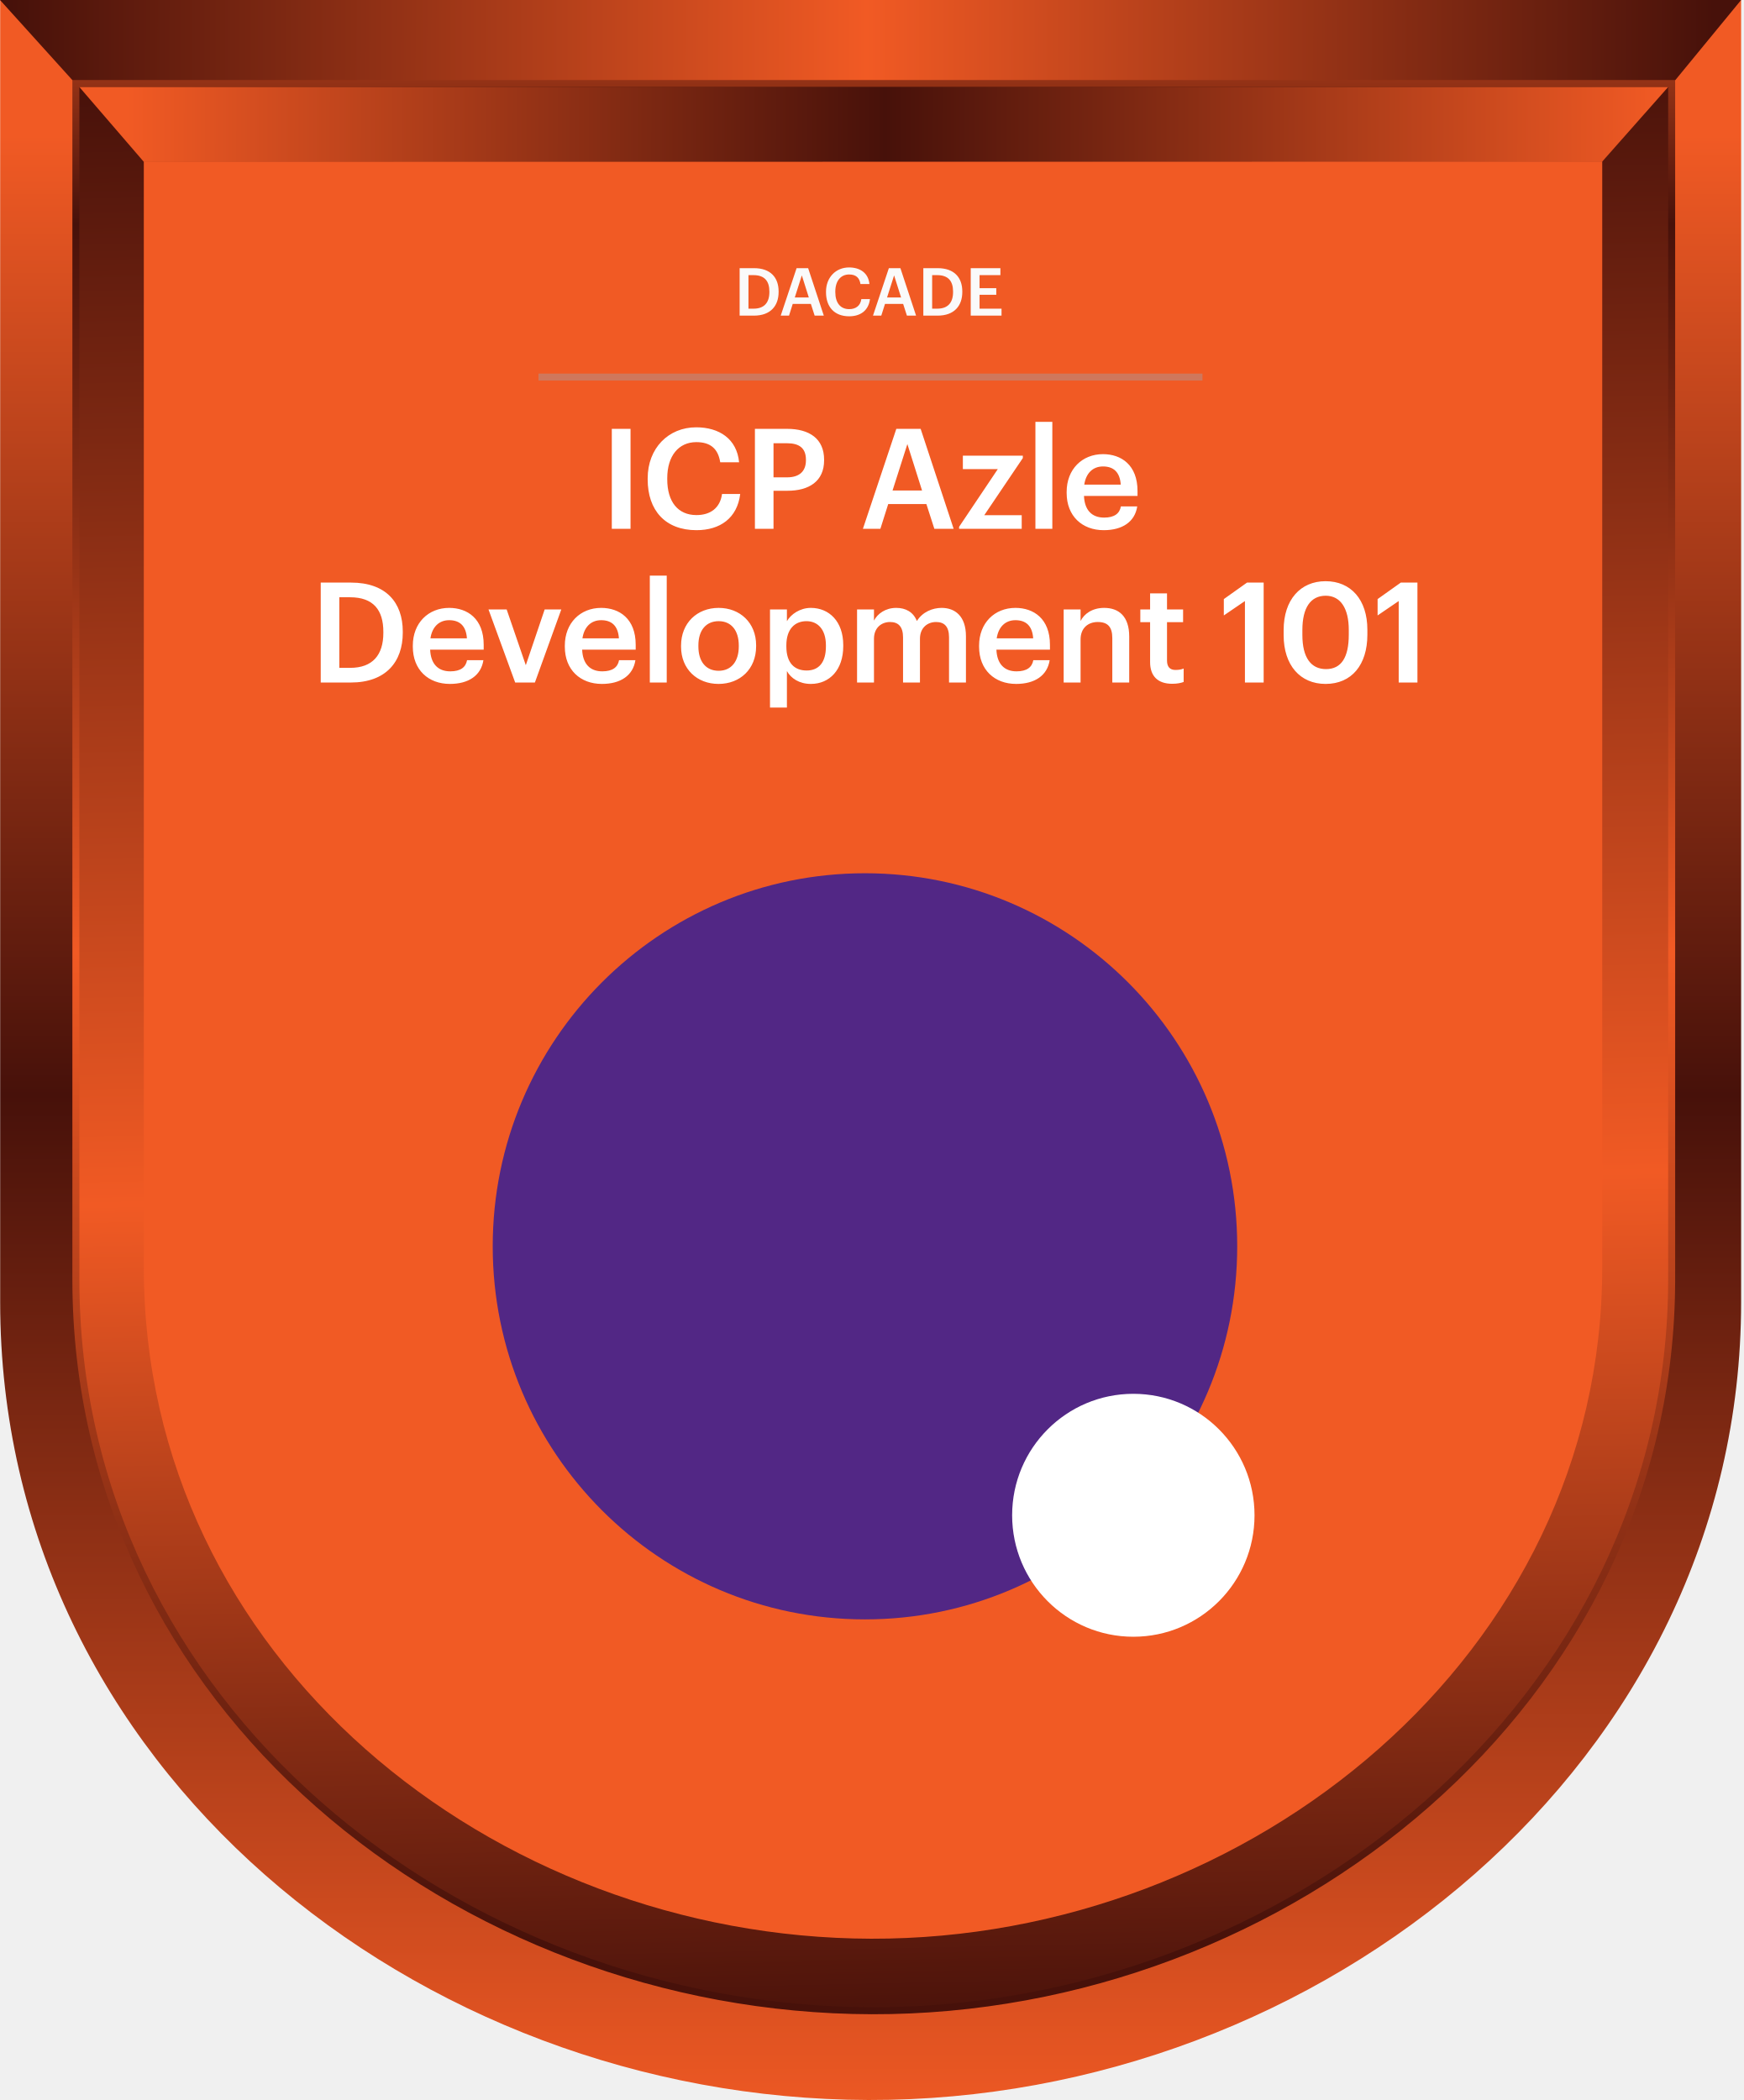
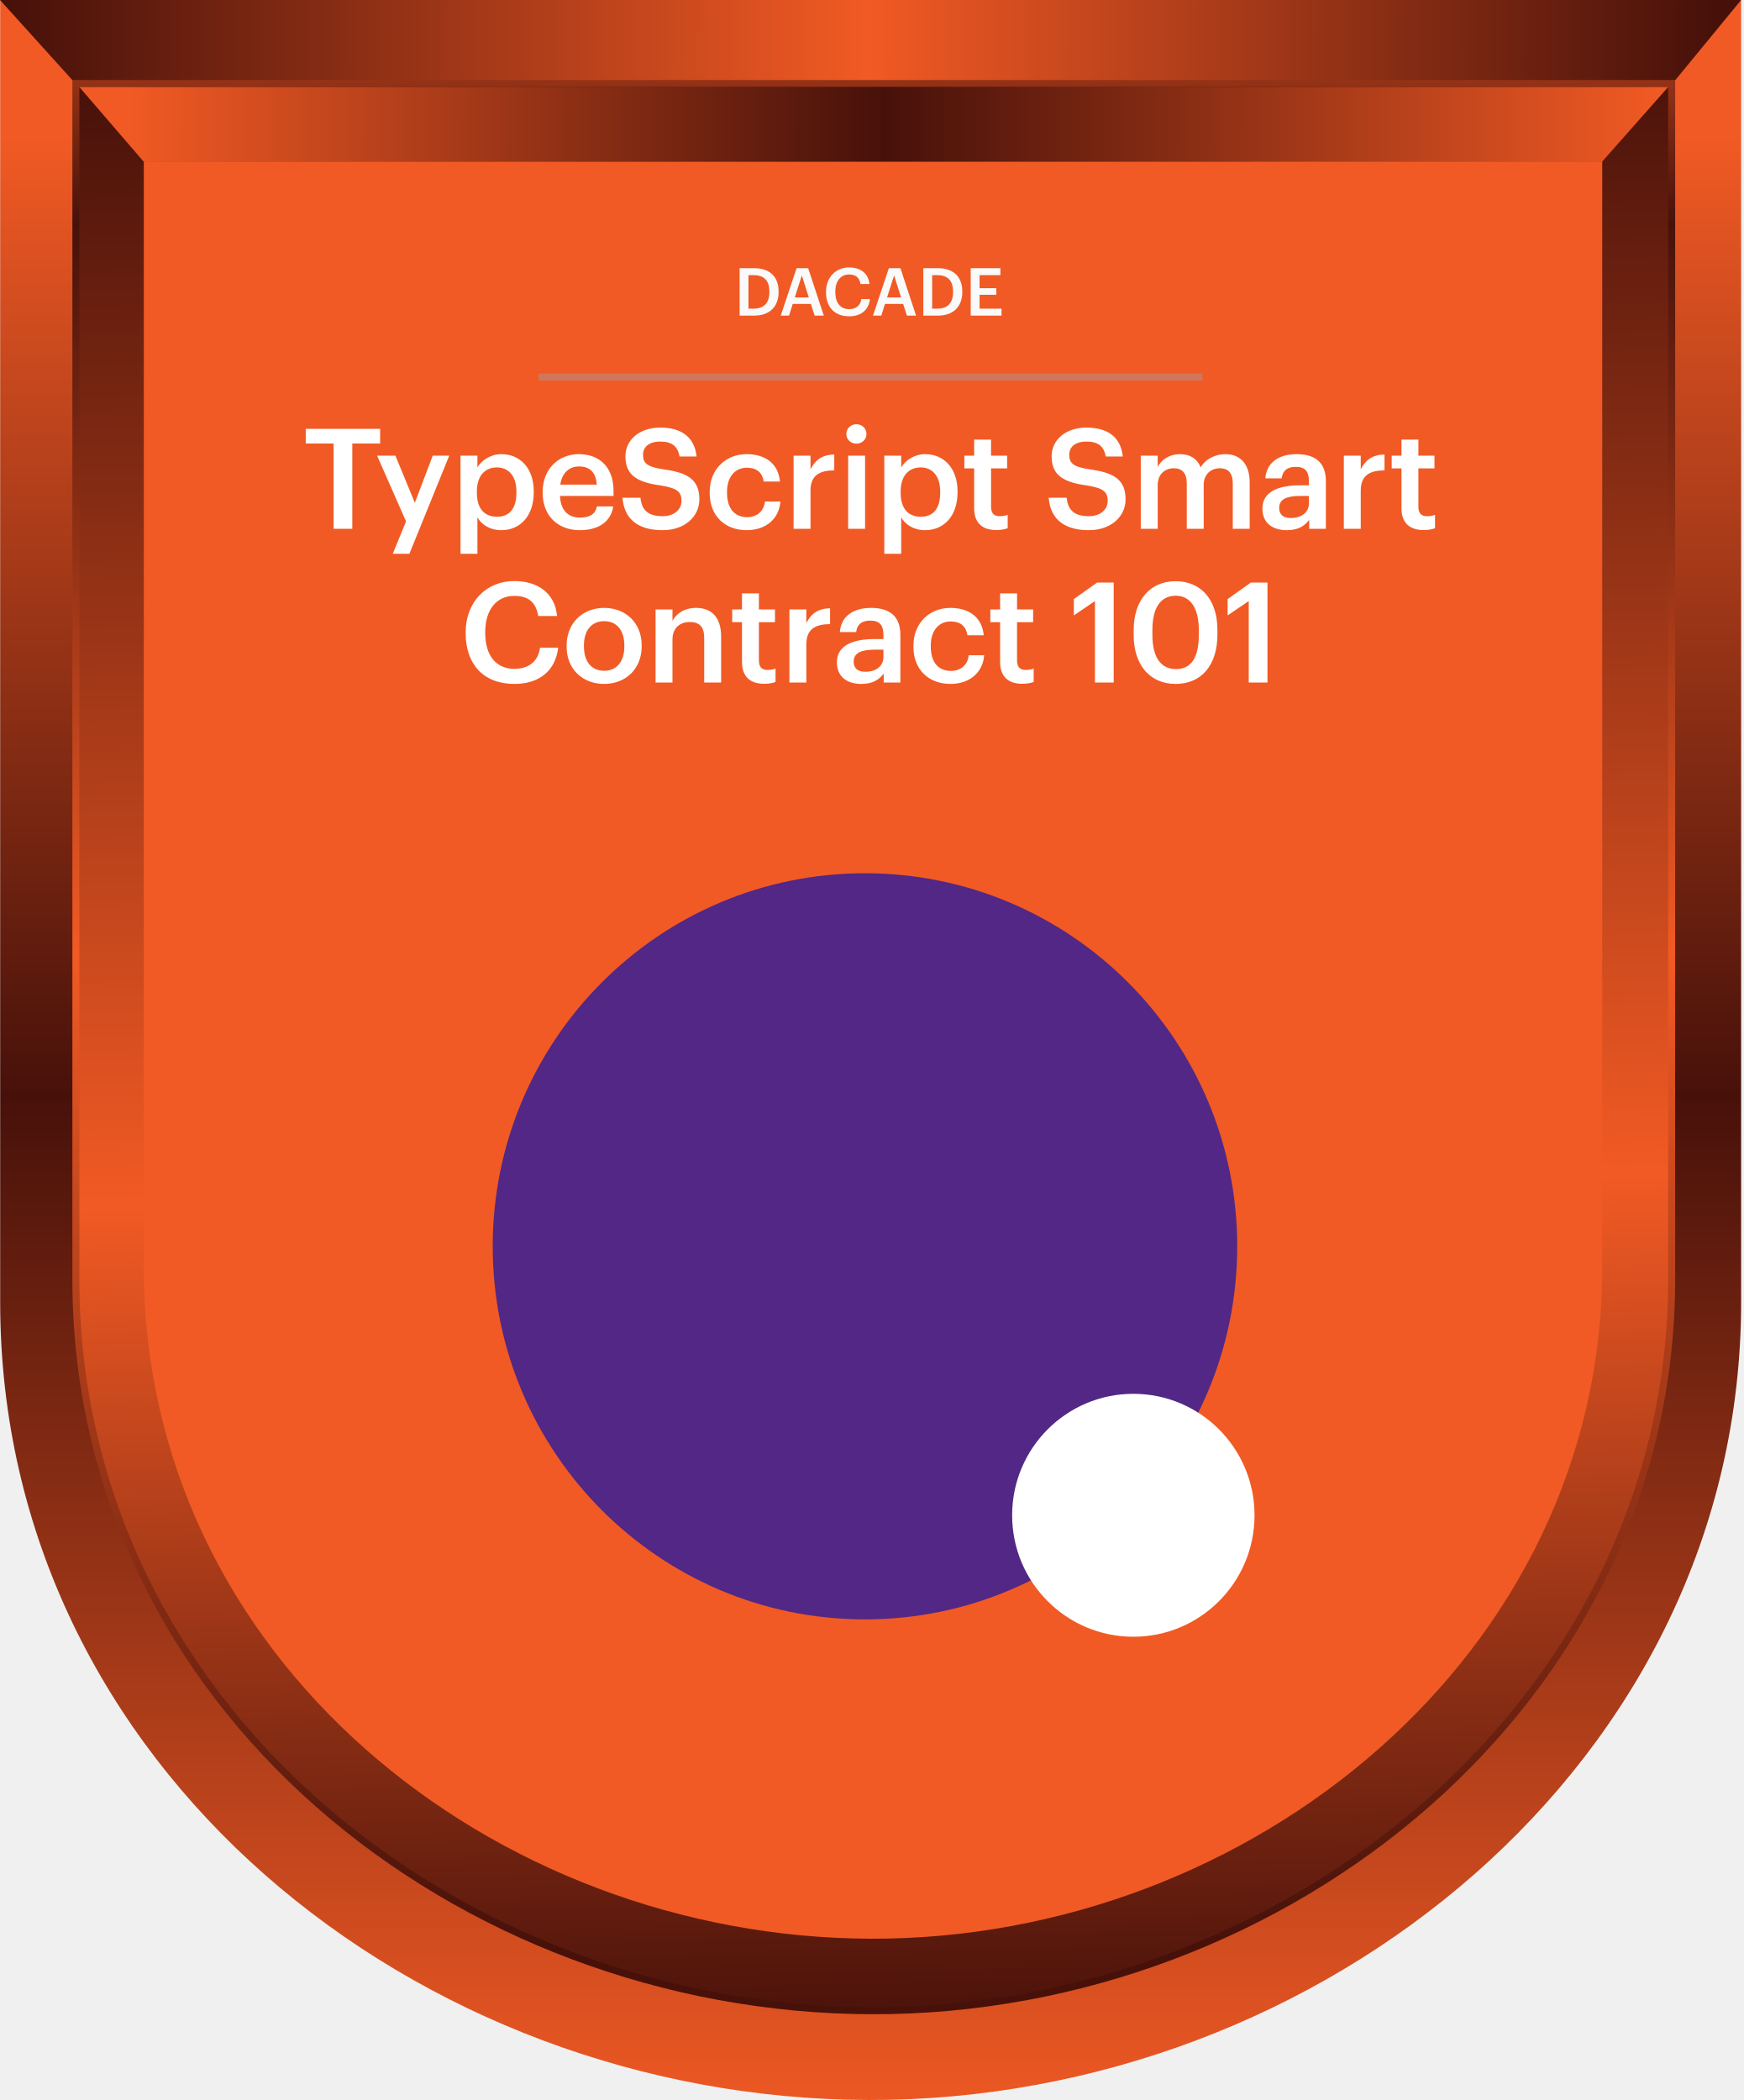
<svg xmlns="http://www.w3.org/2000/svg" width="499" height="601" viewBox="0 0 499 601" fill="none">
-   <path d="M498.247 0H0.05V372.645C0.049 505.642 119.343 600.677 248.521 600.999C378.067 601.323 498.247 504.388 498.247 372.645V0Z" fill="url(#paint0_linear_16768_19074)" />
-   <path d="M498.247 0H0L21.419 23.713L478.975 23.462L498.247 0Z" fill="url(#paint1_linear_16768_19074)" />
-   <path d="M21.712 366.13V23.904H478.37V366.13C478.37 486.804 368.299 575.753 249.466 575.456C130.965 575.16 21.711 487.958 21.712 366.13Z" fill="url(#paint2_linear_16768_19074)" stroke="url(#paint3_linear_16768_19074)" stroke-width="2" />
+   <path d="M498.247 0H0.05V372.645C0.049 505.642 119.343 600.677 248.521 600.999C378.067 601.323 498.247 504.388 498.247 372.645V0Z" fill="url(#paint0_linear_19811_867)" />
+   <path d="M498.247 0H0L21.419 23.713L478.975 23.462L498.247 0Z" fill="url(#paint1_linear_19811_867)" />
+   <path d="M21.712 23.904H478.37V366.13C478.37 486.804 368.299 575.753 249.466 575.456C130.965 575.16 21.711 487.958 21.712 366.13V23.904Z" fill="url(#paint2_linear_19811_867)" stroke="url(#paint3_linear_19811_867)" stroke-width="2" />
  <path d="M458.502 46.182H41.151V362.713C41.151 474.612 141.086 554.57 249.301 554.841C357.825 555.113 458.502 473.556 458.502 362.713V46.182Z" fill="#F15A24" />
-   <path d="M477.367 24.904H22.711L41.139 46.302L458.491 46.248L477.367 24.904Z" fill="url(#paint4_linear_16768_19074)" />
-   <path d="M175.076 151.332V122.732H180.436V151.332H175.076ZM199.302 151.732C190.342 151.732 185.342 146.012 185.342 137.212V136.892C185.342 128.292 191.262 122.292 199.222 122.292C205.782 122.292 210.862 125.572 211.502 132.292H206.102C205.502 128.492 203.382 126.532 199.262 126.532C194.222 126.532 190.942 130.452 190.942 136.852V137.172C190.942 143.612 194.022 147.412 199.302 147.412C203.262 147.412 206.062 145.412 206.622 141.372H211.822C210.982 148.252 206.102 151.732 199.302 151.732ZM216.03 151.332V122.732H225.23C231.63 122.732 235.83 125.572 235.83 131.572V131.732C235.83 137.772 231.47 140.452 225.35 140.452H221.35V151.332H216.03ZM221.35 136.612H225.23C228.75 136.612 230.63 134.892 230.63 131.732V131.572C230.63 128.172 228.63 126.852 225.23 126.852H221.35V136.612ZM246.936 151.332L256.496 122.732H263.456L272.896 151.332H267.376L265.096 144.252H254.176L251.936 151.332H246.936ZM259.656 127.092L255.416 140.372H263.856L259.656 127.092ZM274.457 151.332V150.772L285.537 134.252H275.537V130.412H292.697V131.092L281.657 147.452H292.377V151.332H274.457ZM296.299 151.332V120.732H301.139V151.332H296.299ZM315.838 151.732C309.678 151.732 305.238 147.692 305.238 141.092V140.772C305.238 134.292 309.678 129.972 315.638 129.972C320.838 129.972 325.518 133.052 325.518 140.532V141.932H310.198C310.358 145.892 312.358 148.132 315.958 148.132C318.878 148.132 320.398 146.972 320.758 144.932H325.438C324.758 149.332 321.198 151.732 315.838 151.732ZM310.278 138.692H320.718C320.478 135.092 318.638 133.492 315.638 133.492C312.718 133.492 310.758 135.452 310.278 138.692ZM97.1 191.132H100.22C106.62 191.132 109.7 187.452 109.7 181.132V180.812C109.7 174.652 106.9 170.932 100.18 170.932H97.1V191.132ZM91.78 195.332V166.732H100.46C110.42 166.732 115.26 172.412 115.26 180.732V181.092C115.26 189.412 110.42 195.332 100.38 195.332H91.78ZM128.735 195.732C122.575 195.732 118.135 191.692 118.135 185.092V184.772C118.135 178.292 122.575 173.972 128.535 173.972C133.735 173.972 138.415 177.052 138.415 184.532V185.932H123.095C123.255 189.892 125.255 192.132 128.855 192.132C131.775 192.132 133.295 190.972 133.655 188.932H138.335C137.655 193.332 134.095 195.732 128.735 195.732ZM123.175 182.692H133.615C133.375 179.092 131.535 177.492 128.535 177.492C125.615 177.492 123.655 179.452 123.175 182.692ZM147.427 195.332L139.787 174.412H144.987L150.467 190.372L155.867 174.412H160.627L153.067 195.332H147.427ZM172.232 195.732C166.072 195.732 161.632 191.692 161.632 185.092V184.772C161.632 178.292 166.072 173.972 172.032 173.972C177.232 173.972 181.912 177.052 181.912 184.532V185.932H166.592C166.752 189.892 168.752 192.132 172.352 192.132C175.272 192.132 176.792 190.972 177.152 188.932H181.832C181.152 193.332 177.592 195.732 172.232 195.732ZM166.672 182.692H177.112C176.872 179.092 175.032 177.492 172.032 177.492C169.112 177.492 167.152 179.452 166.672 182.692ZM185.955 195.332V164.732H190.795V195.332H185.955ZM205.654 191.972C209.254 191.972 211.414 189.292 211.414 185.012V184.732C211.414 180.412 209.254 177.772 205.654 177.772C202.054 177.772 199.854 180.372 199.854 184.692V185.012C199.854 189.292 201.974 191.972 205.654 191.972ZM205.614 195.732C199.454 195.732 194.894 191.452 194.894 185.092V184.772C194.894 178.292 199.494 173.972 205.654 173.972C211.774 173.972 216.374 178.252 216.374 184.652V184.972C216.374 191.492 211.774 195.732 205.614 195.732ZM220.347 202.492V174.412H225.187V177.772C226.347 175.772 228.947 173.972 232.027 173.972C237.267 173.972 241.307 177.852 241.307 184.612V184.932C241.307 191.652 237.427 195.732 232.027 195.732C228.707 195.732 226.307 194.092 225.187 192.052V202.492H220.347ZM230.827 191.892C234.387 191.892 236.347 189.492 236.347 185.012V184.692C236.347 180.052 233.947 177.772 230.787 177.772C227.427 177.772 225.027 180.052 225.027 184.692V185.012C225.027 189.692 227.307 191.892 230.827 191.892ZM245.26 195.332V174.412H250.1V177.612C251.1 175.652 253.38 173.972 256.46 173.972C259.18 173.972 261.34 175.132 262.38 177.732C263.98 175.132 266.86 173.972 269.46 173.972C273.3 173.972 276.42 176.332 276.42 182.092V195.332H271.58V182.412C271.58 179.332 270.26 178.012 267.86 178.012C265.46 178.012 263.26 179.612 263.26 182.812V195.332H258.42V182.412C258.42 179.332 257.06 178.012 254.7 178.012C252.3 178.012 250.1 179.612 250.1 182.812V195.332H245.26ZM290.779 195.732C284.619 195.732 280.179 191.692 280.179 185.092V184.772C280.179 178.292 284.619 173.972 290.579 173.972C295.779 173.972 300.459 177.052 300.459 184.532V185.932H285.139C285.299 189.892 287.299 192.132 290.899 192.132C293.819 192.132 295.339 190.972 295.699 188.932H300.379C299.699 193.332 296.139 195.732 290.779 195.732ZM285.219 182.692H295.659C295.419 179.092 293.579 177.492 290.579 177.492C287.659 177.492 285.699 179.452 285.219 182.692ZM304.382 195.332V174.412H309.222V177.732C310.222 175.692 312.542 173.972 315.982 173.972C320.182 173.972 323.142 176.412 323.142 182.172V195.332H318.302V182.612C318.302 179.452 317.022 178.012 314.142 178.012C311.422 178.012 309.222 179.692 309.222 183.012V195.332H304.382ZM335.438 195.692C331.278 195.692 329.118 193.452 329.118 189.492V178.052H326.318V174.412H329.118V169.812H333.958V174.412H338.558V178.052H333.958V189.052C333.958 190.892 334.838 191.732 336.358 191.732C337.318 191.732 338.038 191.612 338.718 191.332V195.172C337.958 195.452 336.918 195.692 335.438 195.692ZM356.255 195.332V172.012L350.215 176.132V171.452L356.855 166.732H361.615V195.332H356.255ZM379.452 191.492C383.852 191.492 385.972 188.132 385.972 181.652V180.252C385.972 174.172 383.652 170.492 379.372 170.492C375.052 170.492 372.692 173.932 372.692 180.292V181.732C372.692 188.212 375.172 191.492 379.452 191.492ZM379.332 195.732C372.052 195.732 367.332 190.372 367.332 181.772V180.332C367.332 171.652 372.132 166.332 379.332 166.332C386.572 166.332 391.292 171.612 391.292 180.212V181.652C391.292 190.252 386.812 195.732 379.332 195.732ZM400.259 195.332V172.012L394.219 176.132V171.452L400.859 166.732H405.619V195.332H400.259Z" fill="white" />
+   <path d="M477.367 24.904H22.711L41.139 46.302L458.491 46.248L477.367 24.904Z" fill="url(#paint4_linear_19811_867)" />
+   <path d="M95.459 151.332V126.932H87.499V122.732H108.779V126.932H100.819V151.332H95.459ZM112.392 158.492L116.192 149.212L107.912 130.412H113.152L118.712 143.892L123.832 130.412H128.552L117.152 158.492H112.392ZM131.781 158.492V130.412H136.621V133.772C137.781 131.772 140.381 129.972 143.461 129.972C148.701 129.972 152.741 133.852 152.741 140.612V140.932C152.741 147.652 148.861 151.732 143.461 151.732C140.141 151.732 137.741 150.092 136.621 148.052V158.492H131.781ZM142.261 147.892C145.821 147.892 147.781 145.492 147.781 141.012V140.692C147.781 136.052 145.381 133.772 142.221 133.772C138.861 133.772 136.461 136.052 136.461 140.692V141.012C136.461 145.692 138.741 147.892 142.261 147.892ZM165.893 151.732C159.733 151.732 155.293 147.692 155.293 141.092V140.772C155.293 134.292 159.733 129.972 165.693 129.972C170.893 129.972 175.573 133.052 175.573 140.532V141.932H160.253C160.413 145.892 162.413 148.132 166.013 148.132C168.933 148.132 170.453 146.972 170.813 144.932H175.493C174.813 149.332 171.253 151.732 165.893 151.732ZM160.333 138.692H170.773C170.533 135.092 168.693 133.492 165.693 133.492C162.773 133.492 160.813 135.452 160.333 138.692ZM189.617 151.732C181.817 151.732 178.537 147.852 178.137 142.452H183.257C183.617 145.332 184.777 147.732 189.617 147.732C192.777 147.732 195.017 145.972 195.017 143.332C195.017 140.692 193.697 139.692 189.057 138.932C182.217 138.012 178.977 135.932 178.977 130.572C178.977 125.892 182.977 122.372 188.937 122.372C195.097 122.372 198.777 125.172 199.337 130.652H194.457C193.937 127.652 192.217 126.372 188.937 126.372C185.697 126.372 184.017 127.932 184.017 130.132C184.017 132.452 184.977 133.612 189.937 134.332C196.657 135.252 200.137 137.172 200.137 142.892C200.137 147.852 195.937 151.732 189.617 151.732ZM213.647 151.732C207.647 151.732 203.087 147.812 203.087 141.132V140.812C203.087 134.172 207.807 129.972 213.647 129.972C218.287 129.972 222.647 132.052 223.207 137.812H218.527C218.127 135.012 216.287 133.852 213.727 133.852C210.407 133.852 208.047 136.412 208.047 140.732V141.052C208.047 145.612 210.287 148.012 213.847 148.012C216.407 148.012 218.607 146.492 218.887 143.532H223.327C222.967 148.332 219.327 151.732 213.647 151.732ZM227.095 151.332V130.412H231.935V134.332C233.255 131.692 235.215 130.132 238.735 130.092V134.612C234.495 134.652 231.935 136.012 231.935 140.452V151.332H227.095ZM242.713 151.332V130.412H247.553V151.332H242.713ZM245.073 126.972C243.473 126.972 242.193 125.772 242.193 124.212C242.193 122.612 243.473 121.412 245.073 121.412C246.673 121.412 247.953 122.612 247.953 124.212C247.953 125.772 246.673 126.972 245.073 126.972ZM253.053 158.492V130.412H257.893V133.772C259.053 131.772 261.653 129.972 264.733 129.972C269.973 129.972 274.013 133.852 274.013 140.612V140.932C274.013 147.652 270.133 151.732 264.733 151.732C261.413 151.732 259.013 150.092 257.893 148.052V158.492H253.053ZM263.533 147.892C267.093 147.892 269.053 145.492 269.053 141.012V140.692C269.053 136.052 266.653 133.772 263.493 133.772C260.133 133.772 257.733 136.052 257.733 140.692V141.012C257.733 145.692 260.013 147.892 263.533 147.892ZM285.085 151.692C280.925 151.692 278.765 149.452 278.765 145.492V134.052H275.965V130.412H278.765V125.812H283.605V130.412H288.205V134.052H283.605V145.052C283.605 146.892 284.485 147.732 286.005 147.732C286.965 147.732 287.685 147.612 288.365 147.332V151.172C287.605 151.452 286.565 151.692 285.085 151.692ZM311.582 151.732C303.782 151.732 300.502 147.852 300.102 142.452H305.222C305.582 145.332 306.742 147.732 311.582 147.732C314.742 147.732 316.982 145.972 316.982 143.332C316.982 140.692 315.662 139.692 311.022 138.932C304.182 138.012 300.942 135.932 300.942 130.572C300.942 125.892 304.942 122.372 310.902 122.372C317.062 122.372 320.742 125.172 321.302 130.652H316.422C315.902 127.652 314.182 126.372 310.902 126.372C307.662 126.372 305.982 127.932 305.982 130.132C305.982 132.452 306.942 133.612 311.902 134.332C318.622 135.252 322.102 137.172 322.102 142.892C322.102 147.852 317.902 151.732 311.582 151.732ZM326.453 151.332V130.412H331.293V133.612C332.293 131.652 334.573 129.972 337.653 129.972C340.373 129.972 342.533 131.132 343.573 133.732C345.173 131.132 348.053 129.972 350.653 129.972C354.493 129.972 357.613 132.332 357.613 138.092V151.332H352.773V138.412C352.773 135.332 351.453 134.012 349.053 134.012C346.653 134.012 344.453 135.612 344.453 138.812V151.332H339.613V138.412C339.613 135.332 338.253 134.012 335.893 134.012C333.493 134.012 331.293 135.612 331.293 138.812V151.332H326.453ZM368.252 151.732C364.412 151.732 361.252 149.892 361.252 145.532C361.252 140.652 365.972 138.892 371.972 138.892H374.572V137.812C374.572 135.012 373.612 133.612 370.772 133.612C368.252 133.612 367.012 134.812 366.772 136.892H362.092C362.492 132.012 366.372 129.972 371.052 129.972C375.732 129.972 379.412 131.892 379.412 137.612V151.332H374.652V148.772C373.292 150.572 371.452 151.732 368.252 151.732ZM369.412 148.252C372.372 148.252 374.572 146.692 374.572 144.012V141.932H372.092C368.412 141.932 366.052 142.772 366.052 145.332C366.052 147.092 367.012 148.252 369.412 148.252ZM384.559 151.332V130.412H389.399V134.332C390.719 131.692 392.679 130.132 396.199 130.092V134.612C391.959 134.652 389.399 136.012 389.399 140.452V151.332H384.559ZM407.373 151.692C403.213 151.692 401.053 149.452 401.053 145.492V134.052H398.253V130.412H401.053V125.812H405.893V130.412H410.493V134.052H405.893V145.052C405.893 146.892 406.773 147.732 408.293 147.732C409.253 147.732 409.973 147.612 410.653 147.332V151.172C409.893 151.452 408.853 151.692 407.373 151.692ZM147.216 195.732C138.256 195.732 133.256 190.012 133.256 181.212V180.892C133.256 172.292 139.176 166.292 147.136 166.292C153.696 166.292 158.776 169.572 159.416 176.292H154.016C153.416 172.492 151.296 170.532 147.176 170.532C142.136 170.532 138.856 174.452 138.856 180.852V181.172C138.856 187.612 141.936 191.412 147.216 191.412C151.176 191.412 153.976 189.412 154.536 185.372H159.736C158.896 192.252 154.016 195.732 147.216 195.732ZM172.904 191.972C176.504 191.972 178.664 189.292 178.664 185.012V184.732C178.664 180.412 176.504 177.772 172.904 177.772C169.304 177.772 167.104 180.372 167.104 184.692V185.012C167.104 189.292 169.224 191.972 172.904 191.972ZM172.864 195.732C166.704 195.732 162.144 191.452 162.144 185.092V184.772C162.144 178.292 166.744 173.972 172.904 173.972C179.024 173.972 183.624 178.252 183.624 184.652V184.972C183.624 191.492 179.024 195.732 172.864 195.732ZM187.597 195.332V174.412H192.437V177.732C193.437 175.692 195.757 173.972 199.197 173.972C203.397 173.972 206.357 176.412 206.357 182.172V195.332H201.517V182.612C201.517 179.452 200.237 178.012 197.357 178.012C194.637 178.012 192.437 179.692 192.437 183.012V195.332H187.597ZM218.653 195.692C214.493 195.692 212.333 193.452 212.333 189.492V178.052H209.533V174.412H212.333V169.812H217.173V174.412H221.773V178.052H217.173V189.052C217.173 190.892 218.053 191.732 219.573 191.732C220.533 191.732 221.253 191.612 221.933 191.332V195.172C221.173 195.452 220.133 195.692 218.653 195.692ZM225.899 195.332V174.412H230.739V178.332C232.059 175.692 234.019 174.132 237.539 174.092V178.612C233.299 178.652 230.739 180.012 230.739 184.452V195.332H225.899ZM246.487 195.732C242.647 195.732 239.487 193.892 239.487 189.532C239.487 184.652 244.207 182.892 250.207 182.892H252.807V181.812C252.807 179.012 251.847 177.612 249.007 177.612C246.487 177.612 245.247 178.812 245.007 180.892H240.327C240.727 176.012 244.607 173.972 249.287 173.972C253.967 173.972 257.647 175.892 257.647 181.612V195.332H252.887V192.772C251.527 194.572 249.687 195.732 246.487 195.732ZM247.647 192.252C250.607 192.252 252.807 190.692 252.807 188.012V185.932H250.327C246.647 185.932 244.287 186.772 244.287 189.332C244.287 191.092 245.247 192.252 247.647 192.252ZM271.954 195.732C265.954 195.732 261.394 191.812 261.394 185.132V184.812C261.394 178.172 266.114 173.972 271.954 173.972C276.594 173.972 280.954 176.052 281.514 181.812H276.834C276.434 179.012 274.594 177.852 272.034 177.852C268.714 177.852 266.354 180.412 266.354 184.732V185.052C266.354 189.612 268.594 192.012 272.154 192.012C274.714 192.012 276.914 190.492 277.194 187.532H281.634C281.274 192.332 277.634 195.732 271.954 195.732ZM292.522 195.692C288.362 195.692 286.202 193.452 286.202 189.492V178.052H283.402V174.412H286.202V169.812H291.042V174.412H295.642V178.052H291.042V189.052C291.042 190.892 291.922 191.732 293.442 191.732C294.402 191.732 295.122 191.612 295.802 191.332V195.172C295.042 195.452 294.002 195.692 292.522 195.692ZM313.339 195.332V172.012L307.299 176.132V171.452L313.939 166.732H318.699V195.332H313.339ZM336.537 191.492C340.937 191.492 343.057 188.132 343.057 181.652V180.252C343.057 174.172 340.737 170.492 336.457 170.492C332.137 170.492 329.777 173.932 329.777 180.292V181.732C329.777 188.212 332.257 191.492 336.537 191.492ZM336.417 195.732C329.137 195.732 324.417 190.372 324.417 181.772V180.332C324.417 171.652 329.217 166.332 336.417 166.332C343.657 166.332 348.377 171.612 348.377 180.212V181.652C348.377 190.252 343.897 195.732 336.417 195.732ZM357.344 195.332V172.012L351.304 176.132V171.452L357.944 166.732H362.704V195.332H357.344Z" fill="white" />
  <path d="M214.184 88.337H215.666C218.706 88.337 220.169 86.589 220.169 83.587V83.435C220.169 80.509 218.839 78.742 215.647 78.742H214.184V88.337ZM211.657 90.332V76.747H215.78C220.511 76.747 222.81 79.445 222.81 83.397V83.568C222.81 87.52 220.511 90.332 215.742 90.332H211.657ZM223.414 90.332L227.955 76.747H231.261L235.745 90.332H233.123L232.04 86.969H226.853L225.789 90.332H223.414ZM229.456 78.818L227.442 85.126H231.451L229.456 78.818ZM243.005 90.522C238.749 90.522 236.374 87.805 236.374 83.625V83.473C236.374 79.388 239.186 76.538 242.967 76.538C246.083 76.538 248.496 78.096 248.8 81.288H246.235C245.95 79.483 244.943 78.552 242.986 78.552C240.592 78.552 239.034 80.414 239.034 83.454V83.606C239.034 86.665 240.497 88.47 243.005 88.47C244.886 88.47 246.216 87.52 246.482 85.601H248.952C248.553 88.869 246.235 90.522 243.005 90.522ZM249.818 90.332L254.359 76.747H257.665L262.149 90.332H259.527L258.444 86.969H253.257L252.193 90.332H249.818ZM255.86 78.818L253.846 85.126H257.855L255.86 78.818ZM266.749 88.337H268.231C271.271 88.337 272.734 86.589 272.734 83.587V83.435C272.734 80.509 271.404 78.742 268.212 78.742H266.749V88.337ZM264.222 90.332V76.747H268.345C273.076 76.747 275.375 79.445 275.375 83.397V83.568C275.375 87.52 273.076 90.332 268.307 90.332H264.222ZM277.786 90.332V76.747H286.279V78.742H280.313V82.466H285.101V84.366H280.313V88.337H286.602V90.332H277.786Z" fill="#FAFAFA" />
  <line opacity="0.4" x1="154.099" y1="107.916" x2="344.099" y2="107.916" stroke="#9CA3AF" stroke-width="2" />
-   <g clip-path="url(#clip0_16768_19074)">
+   <g clip-path="url(#clip0_19811_867)">
    <path d="M354.044 356.685C354.044 297.718 306.353 249.916 247.522 249.916C188.691 249.916 140.999 297.718 140.999 356.685C140.999 415.651 188.691 463.453 247.522 463.453C306.353 463.453 354.044 415.651 354.044 356.685Z" fill="#522785" />
    <path d="M359 433.658C359 414.46 343.473 398.896 324.319 398.896C305.164 398.896 289.637 414.46 289.637 433.658C289.637 452.857 305.164 468.42 324.319 468.42C343.473 468.42 359 452.857 359 433.658Z" fill="white" />
  </g>
  <defs>
-     <linearGradient id="paint0_linear_16768_19074" x1="249.149" y1="37.888" x2="249.149" y2="632.959" gradientUnits="userSpaceOnUse">
+     <linearGradient id="paint0_linear_19811_867" x1="249.149" y1="37.888" x2="249.149" y2="632.959" gradientUnits="userSpaceOnUse">
      <stop offset="0.001" stop-color="#F15A24" />
      <stop offset="0.463" stop-color="#47110A" />
      <stop offset="0.962" stop-color="#F15A24" />
    </linearGradient>
-     <linearGradient id="paint1_linear_16768_19074" x1="498.745" y1="6.428" x2="-22.399" y2="5.426" gradientUnits="userSpaceOnUse">
+     <linearGradient id="paint1_linear_19811_867" x1="498.745" y1="6.428" x2="-22.399" y2="5.426" gradientUnits="userSpaceOnUse">
      <stop offset="0.016" stop-color="#47110A" />
      <stop offset="0.016" stop-color="#47110A" />
      <stop offset="0.481" stop-color="#F15A24" />
      <stop offset="0.951" stop-color="#47110A" />
    </linearGradient>
-     <linearGradient id="paint2_linear_16768_19074" x1="20.712" y1="611.065" x2="8.063" y2="22.997" gradientUnits="userSpaceOnUse">
+     <linearGradient id="paint2_linear_19811_867" x1="20.712" y1="611.065" x2="8.063" y2="22.997" gradientUnits="userSpaceOnUse">
      <stop offset="0.04" stop-color="#47110A" />
      <stop offset="0.452" stop-color="#F15A24" />
      <stop offset="0.998" stop-color="#47110A" />
    </linearGradient>
-     <linearGradient id="paint3_linear_16768_19074" x1="250.041" y1="-73.132" x2="250.041" y2="556.567" gradientUnits="userSpaceOnUse">
+     <linearGradient id="paint3_linear_19811_867" x1="250.041" y1="-73.132" x2="250.041" y2="556.567" gradientUnits="userSpaceOnUse">
      <stop offset="0.074" stop-color="#F15A24" />
      <stop offset="0.218" stop-color="#47110A" />
      <stop offset="0.549" stop-color="#F15A24" />
      <stop offset="1" stop-color="#47110A" />
    </linearGradient>
-     <linearGradient id="paint4_linear_16768_19074" x1="478.242" y1="30.436" x2="0.614" y2="29.458" gradientUnits="userSpaceOnUse">
+     <linearGradient id="paint4_linear_19811_867" x1="478.242" y1="30.436" x2="0.614" y2="29.458" gradientUnits="userSpaceOnUse">
      <stop offset="0.006" stop-color="#F15A24" />
      <stop offset="0.471" stop-color="#47110A" />
      <stop offset="0.925" stop-color="#F15A24" />
    </linearGradient>
-     <clipPath id="clip0_16768_19074">
+     <clipPath id="clip0_19811_867">
      <rect width="218" height="218.503" fill="white" transform="translate(140.999 249.916)" />
    </clipPath>
  </defs>
</svg>
